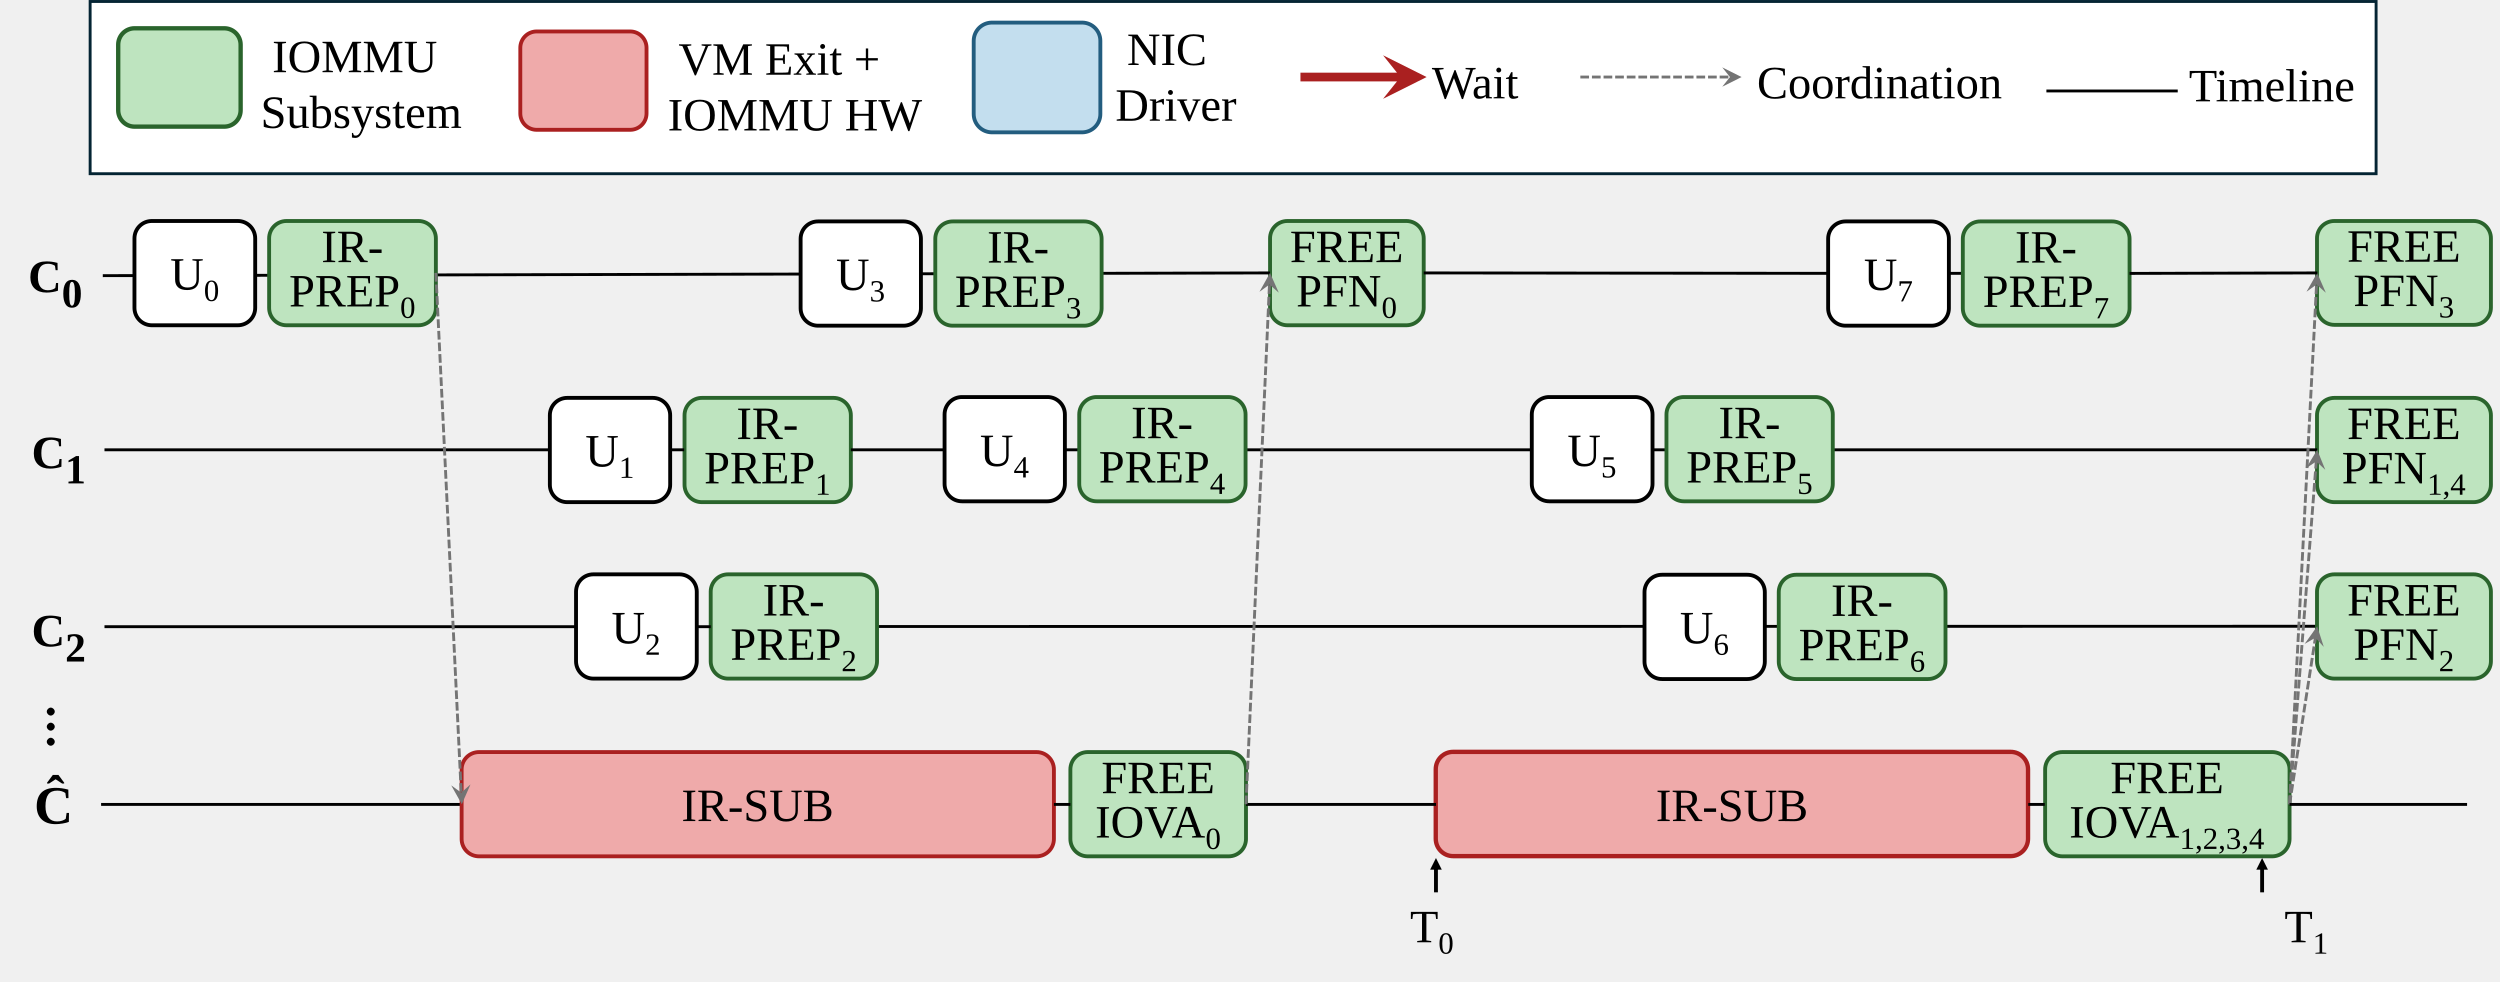
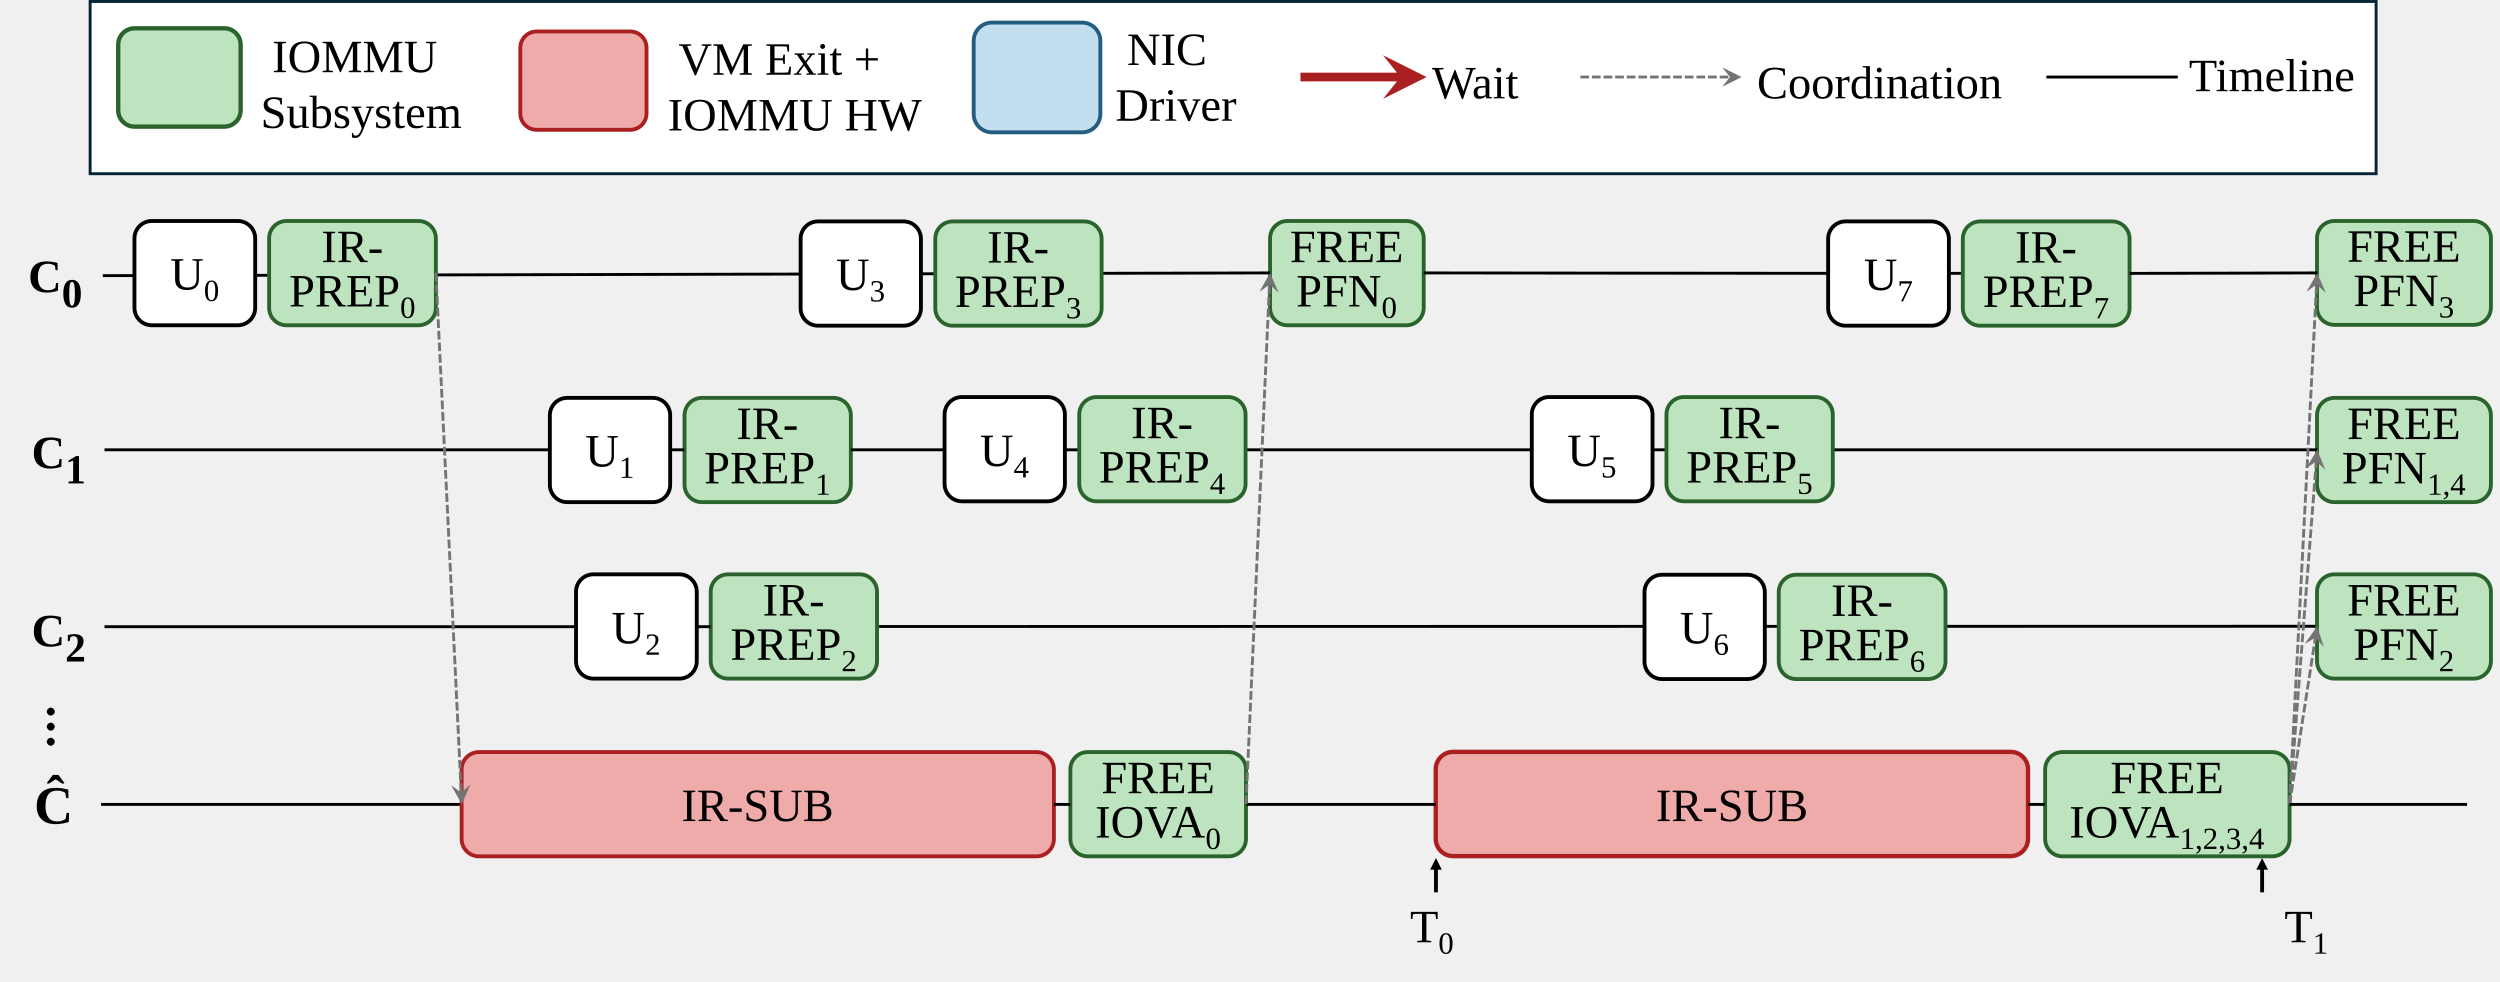
<svg xmlns="http://www.w3.org/2000/svg" width="5922" height="2325" xml:space="preserve" overflow="hidden">
  <g transform="translate(-422 -202)">
    <path d="M5038.5 849.5 5071.65 849.5" stroke="#000000" stroke-width="6.875" stroke-miterlimit="8" fill="none" fill-rule="evenodd" />
    <path d="M0 0 3452.06 0.572" stroke="#000000" stroke-width="6.875" stroke-miterlimit="8" fill="none" fill-rule="evenodd" transform="matrix(1 0 0 -1 2499.5 1686.07)" />
    <path d="M661.5 2107.5 1865.68 2107.5" stroke="#000000" stroke-width="6.875" stroke-miterlimit="8" fill="none" fill-rule="evenodd" />
    <path d="M2957.5 2024.67C2957.5 2001.93 2975.93 1983.5 2998.67 1983.5L3332.33 1983.5C3355.07 1983.5 3373.5 2001.93 3373.5 2024.67L3373.5 2189.33C3373.5 2212.07 3355.07 2230.5 3332.33 2230.5L2998.67 2230.5C2975.93 2230.5 2957.5 2212.07 2957.5 2189.33Z" stroke="#2A642C" stroke-width="9.167" stroke-miterlimit="8" fill="#BEE4BF" fill-rule="evenodd" />
    <text font-family="Times New Roman,Times New Roman_MSFontService,sans-serif" font-weight="400" font-size="110" transform="matrix(1 0 0 1 3030.87 2081)">FREE </text>
    <text font-family="Times New Roman,Times New Roman_MSFontService,sans-serif" font-weight="400" font-size="110" transform="matrix(1 0 0 1 3016.2 2186)">IOVA</text>
    <text font-family="Times New Roman,Times New Roman_MSFontService,sans-serif" font-weight="400" font-size="73" transform="matrix(1 0 0 1 3277.59 2213)">0</text>
    <path d="M1515.5 2024.67C1515.5 2001.93 1533.93 1983.5 1556.67 1983.5L2877.33 1983.5C2900.07 1983.5 2918.5 2001.93 2918.5 2024.67L2918.5 2189.33C2918.5 2212.07 2900.07 2230.5 2877.33 2230.5L1556.67 2230.5C1533.93 2230.5 1515.5 2212.07 1515.5 2189.33Z" stroke="#AA2020" stroke-width="9.167" stroke-miterlimit="8" fill="#EFAAAA" fill-rule="evenodd" />
    <text font-family="Times New Roman,Times New Roman_MSFontService,sans-serif" font-weight="400" font-size="110" transform="matrix(1 0 0 1 2036.24 2147)">IR</text>
    <text font-family="Times New Roman,Times New Roman_MSFontService,sans-serif" font-weight="400" font-size="110" transform="matrix(1 0 0 1 2146.24 2147)">-</text>
    <text font-family="Times New Roman,Times New Roman_MSFontService,sans-serif" font-weight="400" font-size="110" transform="matrix(1 0 0 1 2182.9 2147)">SUB</text>
    <path d="M1724.5 1185.67C1724.5 1162.93 1742.93 1144.5 1765.67 1144.5L1968.33 1144.5C1991.07 1144.5 2009.5 1162.93 2009.5 1185.67L2009.5 1350.33C2009.5 1373.07 1991.07 1391.5 1968.33 1391.5L1765.67 1391.5C1742.93 1391.5 1724.5 1373.07 1724.5 1350.33Z" stroke="#000000" stroke-width="9.167" stroke-miterlimit="8" fill="#FFFFFF" fill-rule="evenodd" />
    <text font-family="Times New Roman,Times New Roman_MSFontService,sans-serif" font-weight="400" font-size="110" transform="matrix(1 0 0 1 1808.43 1307)">U</text>
    <text font-family="Times New Roman,Times New Roman_MSFontService,sans-serif" font-weight="400" font-size="73" transform="matrix(1 0 0 1 1888.07 1334)">1</text>
    <path d="M2043.5 1185.67C2043.5 1162.93 2061.93 1144.5 2084.67 1144.5L2396.33 1144.5C2419.07 1144.5 2437.5 1162.93 2437.5 1185.67L2437.5 1350.33C2437.5 1373.07 2419.07 1391.5 2396.33 1391.5L2084.67 1391.5C2061.93 1391.5 2043.5 1373.07 2043.5 1350.33Z" stroke="#2A642C" stroke-width="9.167" stroke-miterlimit="8" fill="#BEE4BF" fill-rule="evenodd" />
    <text font-family="Times New Roman,Times New Roman_MSFontService,sans-serif" font-weight="400" font-size="110" transform="matrix(1 0 0 1 2166.47 1242)">IR</text>
    <text font-family="Times New Roman,Times New Roman_MSFontService,sans-serif" font-weight="400" font-size="110" transform="matrix(1 0 0 1 2276.47 1242)">-</text>
    <text font-family="Times New Roman,Times New Roman_MSFontService,sans-serif" font-weight="400" font-size="110" transform="matrix(1 0 0 1 2089.97 1347)">PREP</text>
    <text font-family="Times New Roman,Times New Roman_MSFontService,sans-serif" font-weight="400" font-size="73" transform="matrix(1 0 0 1 2352.94 1374)">1</text>
    <path d="M1786.5 1603.67C1786.5 1580.93 1804.93 1562.5 1827.67 1562.5L2031.33 1562.5C2054.07 1562.5 2072.5 1580.93 2072.5 1603.67L2072.5 1768.33C2072.5 1791.07 2054.07 1809.5 2031.33 1809.5L1827.67 1809.5C1804.93 1809.5 1786.5 1791.07 1786.5 1768.33Z" stroke="#000000" stroke-width="9.167" stroke-miterlimit="8" fill="#FFFFFF" fill-rule="evenodd" />
    <text font-family="Times New Roman,Times New Roman_MSFontService,sans-serif" font-weight="400" font-size="110" transform="matrix(1 0 0 1 1870.53 1726)">U</text>
    <text font-family="Times New Roman,Times New Roman_MSFontService,sans-serif" font-weight="400" font-size="73" transform="matrix(1 0 0 1 1950.16 1753)">2</text>
    <path d="M2105.5 1603.67C2105.5 1580.93 2123.93 1562.5 2146.67 1562.5L2458.33 1562.5C2481.07 1562.5 2499.5 1580.93 2499.5 1603.67L2499.5 1768.33C2499.5 1791.07 2481.07 1809.5 2458.33 1809.5L2146.67 1809.5C2123.93 1809.5 2105.5 1791.07 2105.5 1768.33Z" stroke="#2A642C" stroke-width="9.167" stroke-miterlimit="8" fill="#BEE4BF" fill-rule="evenodd" />
    <text font-family="Times New Roman,Times New Roman_MSFontService,sans-serif" font-weight="400" font-size="110" transform="matrix(1 0 0 1 2228.56 1660)">IR</text>
    <text font-family="Times New Roman,Times New Roman_MSFontService,sans-serif" font-weight="400" font-size="110" transform="matrix(1 0 0 1 2338.56 1660)">-</text>
    <text font-family="Times New Roman,Times New Roman_MSFontService,sans-serif" font-weight="400" font-size="110" transform="matrix(1 0 0 1 2152.07 1765)">PREP</text>
    <text font-family="Times New Roman,Times New Roman_MSFontService,sans-serif" font-weight="400" font-size="73" transform="matrix(1 0 0 1 2415.03 1792)">2</text>
    <path d="M5266.5 2024.67C5266.5 2001.93 5284.93 1983.5 5307.67 1983.5L5804.33 1983.5C5827.07 1983.5 5845.5 2001.93 5845.5 2024.67L5845.5 2189.33C5845.5 2212.07 5827.07 2230.5 5804.33 2230.5L5307.67 2230.5C5284.93 2230.5 5266.5 2212.07 5266.5 2189.33Z" stroke="#2A642C" stroke-width="9.167" stroke-miterlimit="8" fill="#BEE4BF" fill-rule="evenodd" />
    <text font-family="Times New Roman,Times New Roman_MSFontService,sans-serif" font-weight="400" font-size="110" transform="matrix(1 0 0 1 5420.86 2081)">FREE </text>
    <text font-family="Times New Roman,Times New Roman_MSFontService,sans-serif" font-weight="400" font-size="110" transform="matrix(1 0 0 1 5323.69 2186)">IOVA</text>
    <text font-family="Times New Roman,Times New Roman_MSFontService,sans-serif" font-weight="400" font-size="73" transform="matrix(1 0 0 1 5585.08 2213)">1,2,3,4</text>
    <path d="M3823 2024.17C3823 2001.43 3841.43 1983 3864.17 1983L5184.83 1983C5207.57 1983 5226 2001.43 5226 2024.17L5226 2188.83C5226 2211.57 5207.57 2230 5184.83 2230L3864.17 2230C3841.43 2230 3823 2211.57 3823 2188.83Z" stroke="#AA2020" stroke-width="10.312" stroke-miterlimit="8" fill="#EFAAAA" fill-rule="evenodd" />
    <text font-family="Times New Roman,Times New Roman_MSFontService,sans-serif" font-weight="400" font-size="110" transform="matrix(1 0 0 1 4344.41 2147)">IR</text>
    <text font-family="Times New Roman,Times New Roman_MSFontService,sans-serif" font-weight="400" font-size="110" transform="matrix(1 0 0 1 4454.41 2147)">-</text>
    <text font-family="Times New Roman,Times New Roman_MSFontService,sans-serif" font-weight="400" font-size="110" transform="matrix(1 0 0 1 4491.07 2147)">SUB</text>
    <path d="M3430.5 766.668C3430.5 743.931 3448.93 725.5 3471.67 725.5L3753.33 725.5C3776.07 725.5 3794.5 743.931 3794.5 766.668L3794.5 931.333C3794.5 954.069 3776.07 972.5 3753.33 972.5L3471.67 972.5C3448.93 972.5 3430.5 954.069 3430.5 931.333Z" stroke="#2A642C" stroke-width="9.167" stroke-miterlimit="8" fill="#BEE4BF" fill-rule="evenodd" />
    <text font-family="Times New Roman,Times New Roman_MSFontService,sans-serif" font-weight="400" font-size="110" transform="matrix(1 0 0 1 3477.51 823)">FREE </text>
    <text font-family="Times New Roman,Times New Roman_MSFontService,sans-serif" font-weight="400" font-size="110" transform="matrix(1 0 0 1 3492.41 928)">PFN</text>
    <text font-family="Times New Roman,Times New Roman_MSFontService,sans-serif" font-weight="400" font-size="73" transform="matrix(1 0 0 1 3694.65 955)">0</text>
-     <path d="M4752.5 767.667C4752.5 744.931 4770.93 726.5 4793.67 726.5L4997.33 726.5C5020.07 726.5 5038.5 744.931 5038.5 767.667L5038.5 932.332C5038.5 955.069 5020.07 973.5 4997.33 973.5L4793.67 973.5C4770.93 973.5 4752.5 955.069 4752.5 932.332Z" stroke="#000000" stroke-width="9.167" stroke-miterlimit="8" fill="#FFFFFF" fill-rule="evenodd" />
+     <path d="M4752.5 767.667C4752.5 744.931 4770.93 726.5 4793.67 726.5L4997.33 726.5C5020.07 726.5 5038.5 744.931 5038.5 767.667L5038.5 932.332C5038.5 955.068 5020.07 973.5 4997.33 973.5L4793.67 973.5C4770.93 973.5 4752.5 955.068 4752.5 932.332Z" stroke="#000000" stroke-width="9.167" stroke-miterlimit="8" fill="#FFFFFF" fill-rule="evenodd" />
    <text font-family="Times New Roman,Times New Roman_MSFontService,sans-serif" font-weight="400" font-size="110" transform="matrix(1 0 0 1 4837.14 889)">U</text>
    <text font-family="Times New Roman,Times New Roman_MSFontService,sans-serif" font-weight="400" font-size="73" transform="matrix(1 0 0 1 4916.77 916)">7</text>
    <path d="M5071.5 767.667C5071.5 744.931 5089.93 726.5 5112.67 726.5L5425.33 726.5C5448.07 726.5 5466.5 744.931 5466.5 767.667L5466.5 932.333C5466.5 955.069 5448.07 973.5 5425.33 973.5L5112.67 973.5C5089.93 973.5 5071.5 955.069 5071.5 932.333Z" stroke="#2A642C" stroke-width="9.167" stroke-miterlimit="8" fill="#BEE4BF" fill-rule="evenodd" />
    <text font-family="Times New Roman,Times New Roman_MSFontService,sans-serif" font-weight="400" font-size="110" transform="matrix(1 0 0 1 5195.17 824)">IR</text>
    <text font-family="Times New Roman,Times New Roman_MSFontService,sans-serif" font-weight="400" font-size="110" transform="matrix(1 0 0 1 5305.17 824)">-</text>
    <text font-family="Times New Roman,Times New Roman_MSFontService,sans-serif" font-weight="400" font-size="110" transform="matrix(1 0 0 1 5118.67 929)">PREP</text>
    <text font-family="Times New Roman,Times New Roman_MSFontService,sans-serif" font-weight="400" font-size="73" transform="matrix(1 0 0 1 5381.64 956)">7</text>
    <path d="M669.5 1267.5 1724.2 1267.5" stroke="#000000" stroke-width="6.875" stroke-miterlimit="8" fill="none" fill-rule="evenodd" />
    <path d="M2009.5 1267.5 2042.65 1267.5" stroke="#000000" stroke-width="6.875" stroke-miterlimit="8" fill="none" fill-rule="evenodd" />
    <path d="M669.5 1686.5 1786.3 1686.5" stroke="#000000" stroke-width="6.875" stroke-miterlimit="8" fill="none" fill-rule="evenodd" />
    <path d="M0 0 2764.82 6.468" stroke="#000000" stroke-width="6.875" stroke-miterlimit="8" fill="none" fill-rule="evenodd" transform="matrix(1 0 0 -1 665.5 854.968)" />
    <path d="M3794.5 848.5 4753.12 849.507" stroke="#000000" stroke-width="6.875" stroke-miterlimit="8" fill="none" fill-rule="evenodd" />
    <path d="M1389.5 848.5 1453.15 848.5" stroke="#000000" stroke-width="6.875" stroke-miterlimit="8" fill="none" fill-rule="evenodd" />
    <path d="M2072.5 1686.5 2105.65 1686.5" stroke="#000000" stroke-width="6.875" stroke-miterlimit="8" fill="none" fill-rule="evenodd" />
    <path d="M2918.5 2107.5 2957.58 2107.5" stroke="#000000" stroke-width="6.875" stroke-miterlimit="8" fill="none" fill-rule="evenodd" />
    <path d="M0 0 450.197 0" stroke="#000000" stroke-width="6.875" stroke-miterlimit="8" fill="none" fill-rule="evenodd" transform="matrix(1 0 0 -1 3373.5 2107.5)" />
    <path d="M5226.5 2107.5 5265.58 2107.5" stroke="#000000" stroke-width="6.875" stroke-miterlimit="8" fill="none" fill-rule="evenodd" />
    <path d="M5910.5 1603.67C5910.5 1580.93 5928.93 1562.5 5951.67 1562.5L6281.33 1562.5C6304.07 1562.5 6322.5 1580.93 6322.5 1603.67L6322.5 1768.33C6322.5 1791.07 6304.07 1809.5 6281.33 1809.5L5951.67 1809.5C5928.93 1809.5 5910.5 1791.07 5910.5 1768.33Z" stroke="#2A642C" stroke-width="9.167" stroke-miterlimit="8" fill="#BEE4BF" fill-rule="evenodd" />
    <text font-family="Times New Roman,Times New Roman_MSFontService,sans-serif" font-weight="400" font-size="110" transform="matrix(1 0 0 1 5981.78 1660)">FREE </text>
    <text font-family="Times New Roman,Times New Roman_MSFontService,sans-serif" font-weight="400" font-size="110" transform="matrix(1 0 0 1 5996.68 1765)">PFN</text>
    <text font-family="Times New Roman,Times New Roman_MSFontService,sans-serif" font-weight="400" font-size="73" transform="matrix(1 0 0 1 6198.92 1792)">2</text>
    <path d="M5910.5 1185.67C5910.5 1162.93 5928.93 1144.5 5951.67 1144.5L6281.33 1144.5C6304.07 1144.5 6322.5 1162.93 6322.5 1185.67L6322.5 1350.33C6322.5 1373.07 6304.07 1391.5 6281.33 1391.5L5951.67 1391.5C5928.93 1391.5 5910.5 1373.07 5910.5 1350.33Z" stroke="#2A642C" stroke-width="9.167" stroke-miterlimit="8" fill="#BEE4BF" fill-rule="evenodd" />
    <text font-family="Times New Roman,Times New Roman_MSFontService,sans-serif" font-weight="400" font-size="110" transform="matrix(1 0 0 1 5981.78 1242)">FREE </text>
    <text font-family="Times New Roman,Times New Roman_MSFontService,sans-serif" font-weight="400" font-size="110" transform="matrix(1 0 0 1 5969.18 1347)">PFN</text>
    <text font-family="Times New Roman,Times New Roman_MSFontService,sans-serif" font-weight="400" font-size="73" transform="matrix(1 0 0 1 6171.42 1374)">1,4</text>
    <path d="M2318.5 767.667C2318.5 744.931 2336.93 726.5 2359.67 726.5L2562.33 726.5C2585.07 726.5 2603.5 744.931 2603.5 767.667L2603.5 932.332C2603.5 955.069 2585.07 973.5 2562.33 973.5L2359.67 973.5C2336.93 973.5 2318.5 955.069 2318.5 932.332Z" stroke="#000000" stroke-width="9.167" stroke-miterlimit="8" fill="#FFFFFF" fill-rule="evenodd" />
    <text font-family="Times New Roman,Times New Roman_MSFontService,sans-serif" font-weight="400" font-size="110" transform="matrix(1 0 0 1 2402.37 889)">U</text>
    <text font-family="Times New Roman,Times New Roman_MSFontService,sans-serif" font-weight="400" font-size="73" transform="matrix(1 0 0 1 2482 916)">3</text>
-     <path d="M2637.5 767.667C2637.5 744.931 2655.93 726.5 2678.67 726.5L2990.33 726.5C3013.07 726.5 3031.5 744.931 3031.5 767.667L3031.5 932.333C3031.5 955.069 3013.07 973.5 2990.33 973.5L2678.67 973.5C2655.93 973.5 2637.5 955.069 2637.5 932.333Z" stroke="#2A642C" stroke-width="9.167" stroke-miterlimit="8" fill="#BEE4BF" fill-rule="evenodd" />
+     <path d="M2637.5 767.667C2637.5 744.931 2655.93 726.5 2678.67 726.5L2990.33 726.5C3013.07 726.5 3031.5 744.931 3031.5 767.667L3031.5 932.332C3031.5 955.068 3013.07 973.499 2990.33 973.499L2678.67 973.499C2655.93 973.499 2637.5 955.068 2637.5 932.332Z" stroke="#2A642C" stroke-width="9.167" stroke-miterlimit="8" fill="#BEE4BF" fill-rule="evenodd" />
    <text font-family="Times New Roman,Times New Roman_MSFontService,sans-serif" font-weight="400" font-size="110" transform="matrix(1 0 0 1 2760.4 824)">IR</text>
    <text font-family="Times New Roman,Times New Roman_MSFontService,sans-serif" font-weight="400" font-size="110" transform="matrix(1 0 0 1 2870.4 824)">-</text>
    <text font-family="Times New Roman,Times New Roman_MSFontService,sans-serif" font-weight="400" font-size="110" transform="matrix(1 0 0 1 2683.91 929)">PREP</text>
    <text font-family="Times New Roman,Times New Roman_MSFontService,sans-serif" font-weight="400" font-size="73" transform="matrix(1 0 0 1 2946.87 956)">3</text>
    <path d="M2437.5 1267.5 5910.9 1267.5" stroke="#000000" stroke-width="6.875" stroke-miterlimit="8" fill="none" fill-rule="evenodd" />
    <path d="M3.434-0.155 4.365 20.449-2.503 20.759-3.434 0.155ZM4.675 27.317 5.606 47.921-1.262 48.231-2.193 27.627ZM5.917 54.789 6.848 75.393-0.02 75.703-0.951 55.099ZM7.158 82.261 8.089 102.865 1.221 103.175 0.29 82.571ZM8.4 109.733 9.331 130.337 2.463 130.647 1.532 110.043ZM9.641 137.205 10.572 157.809 3.704 158.119 2.773 137.515ZM10.882 164.677 11.813 185.281 4.945 185.591 4.014 164.987ZM12.124 192.149 13.055 212.753 6.187 213.063 5.256 192.459ZM13.365 219.621 14.296 240.225 7.428 240.535 6.497 219.931ZM14.606 247.093 15.537 267.697 8.669 268.007 7.738 247.403ZM15.848 274.564 16.779 295.168 9.911 295.479 8.98 274.875ZM17.089 302.036 18.02 322.64 11.152 322.951 10.221 302.347ZM18.331 329.508 19.262 350.112 12.394 350.423 11.463 329.819ZM19.572 356.98 20.503 377.584 13.635 377.895 12.704 357.291ZM20.813 384.452 21.744 405.056 14.876 405.367 13.945 384.763ZM22.055 411.924 22.986 432.528 16.118 432.839 15.187 412.235ZM23.296 439.396 24.227 460 17.359 460.311 16.428 439.707ZM24.538 466.868 25.468 487.472 18.601 487.783 17.669 467.179ZM25.779 494.34 26.71 514.944 19.842 515.255 18.911 494.651ZM27.02 521.812 27.951 542.416 21.083 542.727 20.152 522.123ZM28.262 549.284 29.193 569.888 22.325 570.199 21.394 549.595ZM29.503 576.756 30.434 597.36 23.566 597.671 22.635 577.067ZM30.744 604.228 31.675 624.832 24.807 625.143 23.876 604.539ZM31.986 631.7 32.917 652.304 26.049 652.615 25.118 632.011ZM33.227 659.172 34.158 679.776 27.29 680.087 26.359 659.483ZM34.469 686.644 35.4 707.248 28.532 707.559 27.601 686.955ZM35.71 714.116 36.641 734.72 29.773 735.031 28.842 714.427ZM36.951 741.588 37.882 762.192 31.014 762.502 30.083 741.898ZM38.193 769.06 39.124 789.664 32.256 789.974 31.325 769.37ZM39.434 796.532 40.365 817.136 33.497 817.446 32.566 796.842ZM40.675 824.004 41.606 844.608 34.739 844.918 33.807 824.314ZM41.917 851.476 42.848 872.08 35.98 872.39 35.049 851.786ZM43.158 878.948 44.089 899.552 37.221 899.862 36.29 879.258ZM44.4 906.42 45.331 927.024 38.463 927.334 37.532 906.73ZM45.641 933.892 46.572 954.496 39.704 954.806 38.773 934.202ZM46.882 961.364 47.813 981.968 40.945 982.278 40.014 961.674ZM48.124 988.836 49.055 1009.44 42.187 1009.75 41.256 989.146ZM49.365 1016.31 50.296 1036.91 43.428 1037.22 42.497 1016.62ZM50.606 1043.78 51.538 1064.38 44.67 1064.69 43.739 1044.09ZM51.848 1071.25 52.779 1091.86 45.911 1092.17 44.98 1071.56ZM53.089 1098.72 54.02 1119.33 47.152 1119.64 46.221 1099.03ZM54.331 1126.2 55.262 1146.8 48.394 1147.11 47.463 1126.51ZM55.572 1153.67 56.503 1174.27 49.635 1174.58 48.704 1153.98ZM56.813 1181.14 57.745 1201.74 50.877 1202.05 49.945 1181.45ZM58.055 1208.61 58.986 1229.22 52.118 1229.53 51.187 1208.92ZM55.627 1231.02 77.692 1211.68 56.868 1258.5 31.906 1213.74Z" fill="#747474" transform="matrix(1 0 0 -1 3373.5 2107)" />
    <path d="M2659.5 1183.67C2659.5 1160.93 2677.93 1142.5 2700.67 1142.5L2903.33 1142.5C2926.07 1142.5 2944.5 1160.93 2944.5 1183.67L2944.5 1348.33C2944.5 1371.07 2926.07 1389.5 2903.33 1389.5L2700.67 1389.5C2677.93 1389.5 2659.5 1371.07 2659.5 1348.33Z" stroke="#000000" stroke-width="9.167" stroke-miterlimit="8" fill="#FFFFFF" fill-rule="evenodd" />
    <text font-family="Times New Roman,Times New Roman_MSFontService,sans-serif" font-weight="400" font-size="110" transform="matrix(1 0 0 1 2743.3 1306)">U</text>
    <text font-family="Times New Roman,Times New Roman_MSFontService,sans-serif" font-weight="400" font-size="73" transform="matrix(1 0 0 1 2822.94 1333)">4</text>
    <path d="M2978.5 1183.67C2978.5 1160.93 2996.93 1142.5 3019.67 1142.5L3331.33 1142.5C3354.07 1142.5 3372.5 1160.93 3372.5 1183.67L3372.5 1348.33C3372.5 1371.07 3354.07 1389.5 3331.33 1389.5L3019.67 1389.5C2996.93 1389.5 2978.5 1371.07 2978.5 1348.33Z" stroke="#2A642C" stroke-width="9.167" stroke-miterlimit="8" fill="#BEE4BF" fill-rule="evenodd" />
    <text font-family="Times New Roman,Times New Roman_MSFontService,sans-serif" font-weight="400" font-size="110" transform="matrix(1 0 0 1 3101.34 1240)">IR</text>
    <text font-family="Times New Roman,Times New Roman_MSFontService,sans-serif" font-weight="400" font-size="110" transform="matrix(1 0 0 1 3211.34 1240)">-</text>
    <text font-family="Times New Roman,Times New Roman_MSFontService,sans-serif" font-weight="400" font-size="110" transform="matrix(1 0 0 1 3024.84 1345)">PREP</text>
    <text font-family="Times New Roman,Times New Roman_MSFontService,sans-serif" font-weight="400" font-size="73" transform="matrix(1 0 0 1 3287.81 1372)">4</text>
    <path d="M4050.5 1183.67C4050.5 1160.93 4068.93 1142.5 4091.67 1142.5L4295.33 1142.5C4318.07 1142.5 4336.5 1160.93 4336.5 1183.67L4336.5 1348.33C4336.5 1371.07 4318.07 1389.5 4295.33 1389.5L4091.67 1389.5C4068.93 1389.5 4050.5 1371.07 4050.5 1348.33Z" stroke="#000000" stroke-width="9.167" stroke-miterlimit="8" fill="#FFFFFF" fill-rule="evenodd" />
    <text font-family="Times New Roman,Times New Roman_MSFontService,sans-serif" font-weight="400" font-size="110" transform="matrix(1 0 0 1 4134.79 1306)">U</text>
    <text font-family="Times New Roman,Times New Roman_MSFontService,sans-serif" font-weight="400" font-size="73" transform="matrix(1 0 0 1 4214.43 1333)">5</text>
    <path d="M4369.5 1183.67C4369.5 1160.93 4387.93 1142.5 4410.67 1142.5L4722.33 1142.5C4745.07 1142.5 4763.5 1160.93 4763.5 1183.67L4763.5 1348.33C4763.5 1371.07 4745.07 1389.5 4722.33 1389.5L4410.67 1389.5C4387.93 1389.5 4369.5 1371.07 4369.5 1348.33Z" stroke="#2A642C" stroke-width="9.167" stroke-miterlimit="8" fill="#BEE4BF" fill-rule="evenodd" />
    <text font-family="Times New Roman,Times New Roman_MSFontService,sans-serif" font-weight="400" font-size="110" transform="matrix(1 0 0 1 4492.83 1240)">IR</text>
    <text font-family="Times New Roman,Times New Roman_MSFontService,sans-serif" font-weight="400" font-size="110" transform="matrix(1 0 0 1 4602.83 1240)">-</text>
    <text font-family="Times New Roman,Times New Roman_MSFontService,sans-serif" font-weight="400" font-size="110" transform="matrix(1 0 0 1 4416.33 1345)">PREP</text>
    <text font-family="Times New Roman,Times New Roman_MSFontService,sans-serif" font-weight="400" font-size="73" transform="matrix(1 0 0 1 4679.3 1372)">5</text>
    <path d="M4317.5 1604.67C4317.5 1581.93 4335.93 1563.5 4358.67 1563.5L4561.33 1563.5C4584.07 1563.5 4602.5 1581.93 4602.5 1604.67L4602.5 1769.33C4602.5 1792.07 4584.07 1810.5 4561.33 1810.5L4358.67 1810.5C4335.93 1810.5 4317.5 1792.07 4317.5 1769.33Z" stroke="#000000" stroke-width="9.167" stroke-miterlimit="8" fill="#FFFFFF" fill-rule="evenodd" />
    <text font-family="Times New Roman,Times New Roman_MSFontService,sans-serif" font-weight="400" font-size="110" transform="matrix(1 0 0 1 4401.28 1726)">U</text>
    <text font-family="Times New Roman,Times New Roman_MSFontService,sans-serif" font-weight="400" font-size="73" transform="matrix(1 0 0 1 4480.92 1753)">6</text>
    <path d="M4635.5 1604.67C4635.5 1581.93 4653.93 1563.5 4676.67 1563.5L4989.33 1563.5C5012.07 1563.5 5030.5 1581.93 5030.5 1604.67L5030.5 1769.33C5030.5 1792.07 5012.07 1810.5 4989.33 1810.5L4676.67 1810.5C4653.93 1810.5 4635.5 1792.07 4635.5 1769.33Z" stroke="#2A642C" stroke-width="9.167" stroke-miterlimit="8" fill="#BEE4BF" fill-rule="evenodd" />
    <text font-family="Times New Roman,Times New Roman_MSFontService,sans-serif" font-weight="400" font-size="110" transform="matrix(1 0 0 1 4759.32 1661)">IR</text>
    <text font-family="Times New Roman,Times New Roman_MSFontService,sans-serif" font-weight="400" font-size="110" transform="matrix(1 0 0 1 4869.32 1661)">-</text>
    <text font-family="Times New Roman,Times New Roman_MSFontService,sans-serif" font-weight="400" font-size="110" transform="matrix(1 0 0 1 4682.82 1766)">PREP</text>
    <text font-family="Times New Roman,Times New Roman_MSFontService,sans-serif" font-weight="400" font-size="73" transform="matrix(1 0 0 1 4945.79 1793)">6</text>
    <path d="M3.397-0.527 6.56 19.854-0.234 20.908-3.397 0.527ZM7.614 26.648 10.777 47.029 3.984 48.083 0.821 27.702ZM11.832 53.822 14.995 74.203 8.201 75.258 5.038 54.877ZM16.049 80.997 19.212 101.378 12.418 102.432 9.255 82.051ZM20.266 108.172 23.429 128.553 16.636 129.607 13.473 109.226ZM24.484 135.346 27.647 155.727 20.853 156.782 17.69 136.401ZM28.701 162.521 31.864 182.902 25.07 183.956 21.907 163.575ZM32.918 189.696 36.081 210.077 29.288 211.131 26.125 190.75ZM37.136 216.87 40.299 237.251 33.505 238.306 30.342 217.925ZM41.353 244.045 44.516 264.426 37.722 265.48 34.559 245.099ZM45.57 271.22 48.733 291.601 41.94 292.655 38.777 272.274ZM49.788 298.394 52.951 318.775 46.157 319.83 42.994 299.449ZM54.005 325.569 57.168 345.95 50.374 347.005 47.211 326.624ZM58.222 352.744 61.385 373.125 54.592 374.179 51.429 353.798ZM62.44 379.919 64.595 393.806 57.801 394.86 55.646 380.973ZM61.198 394.333 81.032 372.702 65.415 421.508 35.741 379.731Z" fill="#747474" transform="matrix(1 0 0 -1 5845.5 2107.01)" />
    <path d="M3.427-0.267 5.029 20.296-1.825 20.83-3.427 0.267ZM5.563 27.15 7.166 47.712 0.312 48.247-1.291 27.684ZM7.7 54.567 9.302 75.129 2.448 75.663 0.846 55.101ZM9.836 81.984 11.438 102.546 4.584 103.08 2.982 82.518ZM11.973 109.4 13.575 129.963 6.721 130.497 5.118 109.935ZM14.109 136.817 15.711 157.38 8.857 157.914 7.255 137.351ZM16.245 164.234 17.848 184.797 10.993 185.331 9.391 164.768ZM18.382 191.651 19.984 212.214 13.13 212.748 11.527 192.185ZM20.518 219.068 22.12 239.631 15.266 240.165 13.664 219.602ZM22.654 246.485 24.257 267.048 17.403 267.582 15.8 247.019ZM24.791 273.902 26.393 294.465 19.539 294.999 17.937 274.436ZM26.927 301.319 28.53 321.881 21.675 322.415 20.073 301.853ZM29.064 328.736 30.666 349.298 23.812 349.832 22.209 329.27ZM31.2 356.153 32.802 376.715 25.948 377.249 24.346 356.687ZM33.336 383.569 34.939 404.132 28.084 404.666 26.482 384.103ZM35.473 410.986 37.075 431.549 30.221 432.083 28.619 411.52ZM37.609 438.403 39.211 458.966 32.357 459.5 30.755 438.937ZM39.745 465.82 41.348 486.383 34.494 486.917 32.891 466.354ZM41.882 493.237 43.484 513.799 36.63 514.334 35.028 493.771ZM44.018 520.654 45.621 541.216 38.766 541.75 37.164 521.188ZM46.155 548.071 47.757 568.633 40.903 569.167 39.3 548.605ZM48.291 575.487 49.893 596.05 43.039 596.584 41.437 576.022ZM50.427 602.904 52.03 623.467 45.175 624.001 43.573 603.438ZM52.564 630.321 54.166 650.884 47.312 651.418 45.71 630.855ZM54.7 657.738 56.303 678.301 49.448 678.835 47.846 658.272ZM56.837 685.155 58.439 705.718 51.585 706.252 49.982 685.689ZM58.973 712.572 60.575 733.135 53.721 733.669 52.119 713.106ZM61.109 739.989 62.712 760.552 55.857 761.086 54.255 740.523ZM63.246 767.406 64.848 787.968 57.994 788.503 56.392 767.94ZM65.382 794.823 66.706 811.815 59.852 812.349 58.528 795.357ZM63.279 812.081 84.702 792.023 65.415 839.498 39.007 795.584Z" fill="#747474" transform="matrix(1 0 0 -1 5845.5 2107)" />
    <path d="M5910.5 766.501C5910.5 743.857 5928.86 725.5 5951.5 725.5L6281.5 725.5C6304.14 725.5 6322.5 743.857 6322.5 766.501L6322.5 930.499C6322.5 953.143 6304.14 971.5 6281.5 971.5L5951.5 971.5C5928.86 971.5 5910.5 953.143 5910.5 930.499Z" stroke="#2A642C" stroke-width="9.167" stroke-miterlimit="8" fill="#BEE4BF" fill-rule="evenodd" />
    <text font-family="Times New Roman,Times New Roman_MSFontService,sans-serif" font-weight="400" font-size="110" transform="matrix(1 0 0 1 5981.78 822)">FREE </text>
    <text font-family="Times New Roman,Times New Roman_MSFontService,sans-serif" font-weight="400" font-size="110" transform="matrix(1 0 0 1 5996.68 927)">PFN</text>
    <text font-family="Times New Roman,Times New Roman_MSFontService,sans-serif" font-weight="400" font-size="73" transform="matrix(1 0 0 1 6198.92 954)">3</text>
    <path d="M3.433-0.178 4.503 20.419-2.362 20.776-3.433 0.178ZM4.86 27.285 5.931 47.882-0.935 48.239-2.006 27.641ZM6.288 54.747 7.358 75.345 0.492 75.701-0.578 55.104ZM7.715 82.21 8.785 102.808 1.92 103.164 0.849 82.567ZM9.142 109.673 10.213 130.271 3.347 130.627 2.277 110.03ZM10.57 137.136 11.64 157.733 4.774 158.09 3.704 137.493ZM11.997 164.599 13.068 185.196 6.202 185.553 5.131 164.956ZM13.424 192.062 14.495 212.659 7.629 213.016 6.559 192.419ZM14.852 219.525 15.922 240.122 9.057 240.479 7.986 219.882ZM16.279 246.988 17.35 267.585 10.484 267.942 9.413 247.345ZM17.706 274.451 18.777 295.048 11.911 295.405 10.841 274.808ZM19.134 301.914 20.204 322.511 13.339 322.868 12.268 302.271ZM20.561 329.377 21.632 349.974 14.766 350.331 13.695 329.734ZM21.989 356.84 23.059 377.437 16.193 377.794 15.123 357.197ZM23.416 384.303 24.486 404.9 17.621 405.257 16.55 384.659ZM24.843 411.766 25.914 432.363 19.048 432.72 17.978 412.122ZM26.271 439.229 27.341 459.826 20.476 460.183 19.405 439.585ZM27.698 466.691 28.769 487.289 21.903 487.646 20.832 467.048ZM29.125 494.154 30.196 514.752 23.33 515.109 22.26 494.511ZM30.553 521.617 31.623 542.215 24.758 542.571 23.687 521.974ZM31.98 549.08 33.051 569.678 26.185 570.034 25.114 549.437ZM33.407 576.543 34.478 597.141 27.612 597.497 26.542 576.9ZM34.835 604.006 35.905 624.604 29.04 624.96 27.969 604.363ZM36.262 631.469 37.333 652.067 30.467 652.423 29.396 631.826ZM37.69 658.932 38.76 679.529 31.894 679.886 30.824 659.289ZM39.117 686.395 40.188 706.992 33.322 707.349 32.251 686.752ZM40.544 713.858 41.615 734.455 34.749 734.812 33.679 714.215ZM41.972 741.321 43.042 761.918 36.176 762.275 35.106 741.678ZM43.399 768.784 44.47 789.381 37.604 789.738 36.533 769.141ZM44.826 796.247 45.897 816.844 39.031 817.201 37.961 796.604ZM46.254 823.71 47.324 844.307 40.459 844.664 39.388 824.067ZM47.681 851.173 48.752 871.77 41.886 872.127 40.815 851.53ZM49.108 878.636 50.179 899.233 43.313 899.59 42.243 878.992ZM50.536 906.098 51.606 926.696 44.741 927.053 43.67 906.455ZM51.963 933.561 53.034 954.159 46.168 954.516 45.097 933.918ZM53.391 961.024 54.461 981.622 47.595 981.978 46.525 961.381ZM54.818 988.487 55.889 1009.08 49.023 1009.44 47.952 988.844ZM56.245 1015.95 57.316 1036.55 50.45 1036.9 49.38 1016.31ZM57.673 1043.41 58.743 1064.01 51.877 1064.37 50.807 1043.77ZM59.1 1070.88 60.17 1091.47 53.305 1091.83 52.234 1071.23ZM60.527 1098.34 61.598 1118.94 54.732 1119.29 53.662 1098.7ZM61.955 1125.8 63.025 1146.4 56.16 1146.76 55.089 1126.16ZM63.382 1153.26 64.453 1173.86 57.587 1174.22 56.516 1153.62ZM64.809 1180.73 65.88 1201.32 59.014 1201.68 57.944 1181.08ZM66.237 1208.19 67.307 1228.79 60.442 1229.14 59.371 1208.55ZM63.988 1231.15 85.922 1211.65 65.415 1258.61 40.151 1214.03Z" fill="#747474" transform="matrix(1 0 0 -1 5845.5 2107.11)" />
    <path d="M0 0 444.696 1.124" stroke="#000000" stroke-width="6.875" stroke-miterlimit="8" fill="none" fill-rule="evenodd" transform="matrix(1 0 0 -1 5466.5 849.624)" />
    <path d="M5845.5 2107.5 6266 2107.5" stroke="#000000" stroke-width="6.875" stroke-miterlimit="8" fill="none" fill-rule="evenodd" />
-     <path d="M740.5 766.668C740.5 743.932 758.931 725.5 781.667 725.5L985.332 725.5C1008.07 725.5 1026.5 743.932 1026.5 766.668L1026.5 931.333C1026.5 954.069 1008.07 972.5 985.332 972.5L781.667 972.5C758.931 972.5 740.5 954.069 740.5 931.333Z" stroke="#000000" stroke-width="9.167" stroke-miterlimit="8" fill="#FFFFFF" fill-rule="evenodd" />
+     <path d="M740.5 766.668C740.5 743.932 758.931 725.5 781.667 725.5L985.332 725.5C1008.07 725.5 1026.5 743.932 1026.5 766.668L1026.5 931.332C1026.5 954.069 1008.07 972.5 985.332 972.5L781.667 972.5C758.931 972.5 740.5 954.069 740.5 931.332Z" stroke="#000000" stroke-width="9.167" stroke-miterlimit="8" fill="#FFFFFF" fill-rule="evenodd" />
    <text font-family="Times New Roman,Times New Roman_MSFontService,sans-serif" font-weight="400" font-size="110" transform="matrix(1 0 0 1 825.222 888)">U</text>
    <text font-family="Times New Roman,Times New Roman_MSFontService,sans-serif" font-weight="400" font-size="73" transform="matrix(1 0 0 1 904.857 915)">0</text>
    <path d="M1059.5 766.668C1059.5 743.932 1077.93 725.5 1100.67 725.5L1413.33 725.5C1436.07 725.5 1454.5 743.932 1454.5 766.668L1454.5 931.333C1454.5 954.069 1436.07 972.5 1413.33 972.5L1100.67 972.5C1077.93 972.5 1059.5 954.069 1059.5 931.333Z" stroke="#2A642C" stroke-width="9.167" stroke-miterlimit="8" fill="#BEE4BF" fill-rule="evenodd" />
    <text font-family="Times New Roman,Times New Roman_MSFontService,sans-serif" font-weight="400" font-size="110" transform="matrix(1 0 0 1 1183.26 823)">IR</text>
    <text font-family="Times New Roman,Times New Roman_MSFontService,sans-serif" font-weight="400" font-size="110" transform="matrix(1 0 0 1 1293.26 823)">-</text>
    <text font-family="Times New Roman,Times New Roman_MSFontService,sans-serif" font-weight="400" font-size="110" transform="matrix(1 0 0 1 1106.76 928)">PREP</text>
    <text font-family="Times New Roman,Times New Roman_MSFontService,sans-serif" font-weight="400" font-size="73" transform="matrix(1 0 0 1 1369.73 955)">0</text>
    <path d="M1457.93 848.332 1458.94 868.933 1452.07 869.268 1451.07 848.667ZM1459.27 875.8 1460.28 896.4 1453.41 896.735 1452.41 876.135ZM1460.61 903.267 1461.62 923.867 1454.75 924.203 1453.75 903.602ZM1461.95 930.734 1462.96 951.335 1456.09 951.67 1455.09 931.069ZM1463.29 958.202 1464.3 978.802 1457.43 979.137 1456.43 958.537ZM1464.63 985.669 1465.64 1006.27 1458.77 1006.6 1457.77 986.004ZM1465.98 1013.14 1466.98 1033.74 1460.11 1034.07 1459.11 1013.47ZM1467.32 1040.6 1468.32 1061.2 1461.45 1061.54 1460.45 1040.94ZM1468.66 1068.07 1469.66 1088.67 1462.79 1089.01 1461.79 1068.41ZM1470 1095.54 1471 1116.14 1464.13 1116.47 1463.13 1095.87ZM1471.34 1123.01 1472.34 1143.61 1465.47 1143.94 1464.47 1123.34ZM1472.68 1150.47 1473.68 1171.07 1466.82 1171.41 1465.81 1150.81ZM1474.02 1177.94 1475.02 1198.54 1468.16 1198.88 1467.15 1178.28ZM1475.36 1205.41 1476.36 1226.01 1469.5 1226.34 1468.49 1205.74ZM1476.7 1232.87 1477.7 1253.48 1470.84 1253.81 1469.83 1233.21ZM1478.04 1260.34 1479.04 1280.94 1472.18 1281.28 1471.17 1260.68ZM1479.38 1287.81 1480.38 1308.41 1473.52 1308.74 1472.51 1288.14ZM1480.72 1315.28 1481.72 1335.88 1474.86 1336.21 1473.85 1315.61ZM1482.06 1342.74 1483.06 1363.34 1476.2 1363.68 1475.19 1343.08ZM1483.4 1370.21 1484.4 1390.81 1477.54 1391.15 1476.53 1370.55ZM1484.74 1397.68 1485.74 1418.28 1478.88 1418.61 1477.87 1398.01ZM1486.08 1425.15 1487.09 1445.75 1480.22 1446.08 1479.21 1425.48ZM1487.42 1452.61 1488.43 1473.21 1481.56 1473.55 1480.55 1452.95ZM1488.76 1480.08 1489.77 1500.68 1482.9 1501.02 1481.89 1480.42ZM1490.1 1507.55 1491.11 1528.15 1484.24 1528.48 1483.23 1507.88ZM1491.44 1535.02 1492.45 1555.62 1485.58 1555.95 1484.57 1535.35ZM1492.78 1562.48 1493.79 1583.08 1486.92 1583.42 1485.91 1562.82ZM1494.12 1589.95 1495.13 1610.55 1488.26 1610.89 1487.26 1590.29ZM1495.46 1617.42 1496.47 1638.02 1489.6 1638.35 1488.6 1617.75ZM1496.8 1644.88 1497.81 1665.49 1490.94 1665.82 1489.94 1645.22ZM1498.14 1672.35 1499.15 1692.95 1492.28 1693.29 1491.28 1672.69ZM1499.48 1699.82 1500.49 1720.42 1493.62 1720.75 1492.62 1700.15ZM1500.82 1727.29 1501.83 1747.89 1494.96 1748.22 1493.96 1727.62ZM1502.16 1754.75 1503.17 1775.35 1496.3 1775.69 1495.3 1755.09ZM1503.5 1782.22 1504.51 1802.82 1497.64 1803.16 1496.64 1782.56ZM1504.84 1809.69 1505.85 1830.29 1498.98 1830.62 1497.98 1810.02ZM1506.18 1837.16 1507.19 1857.76 1500.32 1858.09 1499.32 1837.49ZM1507.53 1864.62 1508.53 1885.22 1501.66 1885.56 1500.66 1864.96ZM1508.87 1892.09 1509.87 1912.69 1503 1913.03 1502 1892.43ZM1510.21 1919.56 1511.21 1940.16 1504.34 1940.49 1503.34 1919.89ZM1511.55 1947.02 1512.55 1967.63 1505.68 1967.96 1504.68 1947.36ZM1512.89 1974.49 1513.89 1995.09 1507.02 1995.43 1506.02 1974.83ZM1514.23 2001.96 1515.23 2022.56 1508.36 2022.9 1507.36 2002.29ZM1515.57 2029.43 1516.57 2050.03 1509.71 2050.36 1508.7 2029.76ZM1516.91 2056.89 1517.91 2077.49 1511.05 2077.83 1510.04 2057.23ZM1514.57 2079.53 1536.57 2060.1 1515.91 2107 1490.79 2062.33Z" fill="#747474" />
    <rect x="635.5" y="205.5" width="5415" height="408" stroke="#042433" stroke-width="6.875" stroke-miterlimit="8" fill="#FFFFFF" />
    <text font-family="Times New Roman,Times New Roman_MSFontService,sans-serif" font-weight="400" font-size="110" transform="matrix(1 0 0 1 1066.78 373)">IOMMU </text>
    <text font-family="Times New Roman,Times New Roman_MSFontService,sans-serif" font-weight="400" font-size="110" transform="matrix(1 0 0 1 1039.28 505)">Subsystem</text>
-     <path d="M702 307.834C702 286.387 719.387 269 740.834 269L953.166 269C974.613 269 992 286.387 992 307.834L992 463.166C992 484.613 974.613 502 953.166 502L740.834 502C719.387 502 702 484.613 702 463.166Z" stroke="#2A642C" stroke-width="10.312" stroke-miterlimit="8" fill="#BEE4BF" fill-rule="evenodd" />
+     <path d="M702 307.834C702 286.387 719.387 269 740.834 269L953.166 269C974.613 269 992 286.387 992 307.834L992 463.166C992 484.614 974.613 502 953.166 502L740.834 502C719.387 502 702 484.614 702 463.166Z" stroke="#2A642C" stroke-width="10.312" stroke-miterlimit="8" fill="#BEE4BF" fill-rule="evenodd" />
    <text font-family="Times New Roman,Times New Roman_MSFontService,sans-serif" font-weight="400" font-size="110" transform="matrix(1 0 0 1 3091.52 356)">NIC </text>
    <text font-family="Times New Roman,Times New Roman_MSFontService,sans-serif" font-weight="400" font-size="110" transform="matrix(1 0 0 1 3064.02 488)">Driver</text>
    <path d="M2728.5 298.834C2728.5 274.901 2747.9 255.5 2771.83 255.5L2985.17 255.5C3009.1 255.5 3028.5 274.901 3028.5 298.834L3028.5 472.166C3028.5 496.099 3009.1 515.5 2985.17 515.5L2771.83 515.5C2747.9 515.5 2728.5 496.099 2728.5 472.166Z" stroke="#235D7F" stroke-width="9.167" stroke-miterlimit="8" fill="#C3DEEE" fill-rule="evenodd" />
    <text font-family="Times New Roman,Times New Roman_MSFontService,sans-serif" font-weight="400" font-size="110" transform="matrix(1 0 0 1 2029.19 379)">VM Exit + </text>
-     <text font-family="Times New Roman,Times New Roman_MSFontService,sans-serif" font-weight="400" font-size="110" transform="matrix(1 0 0 1 2003.69 511)">IOMMU </text>
-     <text font-family="Times New Roman,Times New Roman_MSFontService,sans-serif" font-weight="400" font-size="110" transform="matrix(1 0 0 1 2423.06 511)">HW</text>
+     <text font-family="Times New Roman,Times New Roman_MSFontService,sans-serif" font-weight="400" font-size="110" transform="matrix(1 0 0 1 2003.69 511)">IOMMU HW</text>
    <path d="M1654.5 315.334C1654.5 293.886 1671.89 276.5 1693.33 276.5L1914.67 276.5C1936.11 276.5 1953.5 293.886 1953.5 315.334L1953.5 470.666C1953.5 492.113 1936.11 509.5 1914.67 509.5L1693.33 509.5C1671.89 509.5 1654.5 492.113 1654.5 470.666Z" stroke="#AA2020" stroke-width="9.167" stroke-miterlimit="8" fill="#EFAAAA" fill-rule="evenodd" />
    <text font-family="Times New Roman,Times New Roman_MSFontService,sans-serif" font-weight="400" font-size="110" transform="matrix(1 0 0 1 3813.88 435)">Wait</text>
    <path d="M3502.5 374.188 3739.44 374.188 3739.44 394.813 3502.5 394.813ZM3739.44 384.5 3698.19 332.938 3801.32 384.501 3698.19 436.063Z" fill="#AA2020" />
-     <text font-family="Times New Roman,Times New Roman_MSFontService,sans-serif" font-weight="400" font-size="110" transform="matrix(1 0 0 1 5606.96 442)">Timeline</text>
-     <path d="M5269.5 417.5 5580.63 417.501" stroke="#000000" stroke-width="6.875" stroke-miterlimit="8" fill="none" fill-rule="evenodd" />
+     <text font-family="Times New Roman,Times New Roman_MSFontService,sans-serif" font-weight="400" font-size="110" transform="matrix(1 0 0 1 5606.96 418)">Timeline</text>
+     <path d="M5269.5 384.5 5580.63 384.501" stroke="#000000" stroke-width="6.875" stroke-miterlimit="8" fill="none" fill-rule="evenodd" />
    <text font-family="Times New Roman,Times New Roman_MSFontService,sans-serif" font-weight="400" font-size="110" transform="matrix(1 0 0 1 4584.01 435)">Coordination</text>
    <path d="M4165.5 381.063 4186.12 381.063 4186.12 387.938 4165.5 387.938ZM4193 381.063 4213.62 381.063 4213.62 387.938 4193 387.938ZM4220.5 381.063 4241.12 381.063 4241.12 387.938 4220.5 387.938ZM4248 381.063 4268.62 381.063 4268.62 387.938 4248 387.938ZM4275.5 381.063 4296.12 381.063 4296.12 387.938 4275.5 387.938ZM4303 381.063 4323.62 381.063 4323.62 387.938 4303 387.938ZM4330.5 381.063 4351.12 381.063 4351.12 387.938 4330.5 387.938ZM4358 381.063 4378.62 381.063 4378.62 387.938 4358 387.938ZM4385.5 381.063 4406.12 381.063 4406.12 387.938 4385.5 387.938ZM4413 381.063 4433.62 381.063 4433.62 387.938 4413 387.938ZM4440.5 381.063 4461.12 381.063 4461.12 387.938 4440.5 387.938ZM4468 381.063 4488.62 381.063 4488.62 387.938 4468 387.938ZM4495.5 381.063 4516.12 381.063 4516.12 387.938 4495.5 387.938ZM4519.97 384.5 4501.64 361.584 4547.47 384.501 4501.64 407.417Z" fill="#747474" />
    <text font-family="Times New Roman,Times New Roman_MSFontService,sans-serif" font-weight="400" font-size="110" transform="matrix(1 0 0 1 3762.11 2434)">T</text>
    <text font-family="Times New Roman,Times New Roman_MSFontService,sans-serif" font-weight="400" font-size="73" transform="matrix(1 0 0 1 3829.14 2461)">0</text>
    <path d="M4.583-2.03651e-05 4.584 58.305-4.583 58.305-4.583 2.03651e-05ZM13.75 53.722 0 81.222-13.75 53.722Z" transform="matrix(1 0 0 -1 3823.5 2315.72)" />
    <text font-family="Times New Roman,Times New Roman_MSFontService,sans-serif" font-weight="400" font-size="110" transform="matrix(1 0 0 1 5833.36 2434)">T</text>
    <text font-family="Times New Roman,Times New Roman_MSFontService,sans-serif" font-weight="400" font-size="73" transform="matrix(1 0 0 1 5900.39 2461)">1</text>
    <path d="M4.583-2.03651e-05 4.584 58.305-4.583 58.305-4.583 2.03651e-05ZM13.75 53.722 0 81.222-13.75 53.722Z" transform="matrix(1 0 0 -1 5780.5 2315.72)" />
    <text font-family="Times New Roman,Times New Roman_MSFontService,sans-serif" font-weight="700" font-size="110" transform="matrix(1 0 0 1 488.571 894)">C</text>
    <text font-family="Times New Roman,Times New Roman_MSFontService,sans-serif" font-weight="700" font-size="98" transform="matrix(1 0 0 1 568.206 930)">0</text>
    <text font-family="Times New Roman,Times New Roman_MSFontService,sans-serif" font-weight="700" font-size="110" transform="matrix(1 0 0 1 496.729 1311)">C</text>
    <text font-family="Times New Roman,Times New Roman_MSFontService,sans-serif" font-weight="700" font-size="98" transform="matrix(1 0 0 1 576.364 1347)">1</text>
    <text font-family="Times New Roman,Times New Roman_MSFontService,sans-serif" font-weight="700" font-size="110" transform="matrix(1 0 0 1 496.729 1733)">C</text>
    <text font-family="Times New Roman,Times New Roman_MSFontService,sans-serif" font-weight="700" font-size="98" transform="matrix(1 0 0 1 576.364 1769)">2</text>
    <text font-family="Cambria Math,Cambria Math_MSFontService,sans-serif" font-weight="700" font-size="128" transform="matrix(1 0 0 1 525.656 1958)">⋮</text>
    <text font-family="Times New Roman,Times New Roman_MSFontService,sans-serif" font-weight="700" font-size="128" transform="matrix(1 0 0 1 502.748 2153)">Ĉ</text>
  </g>
</svg>
